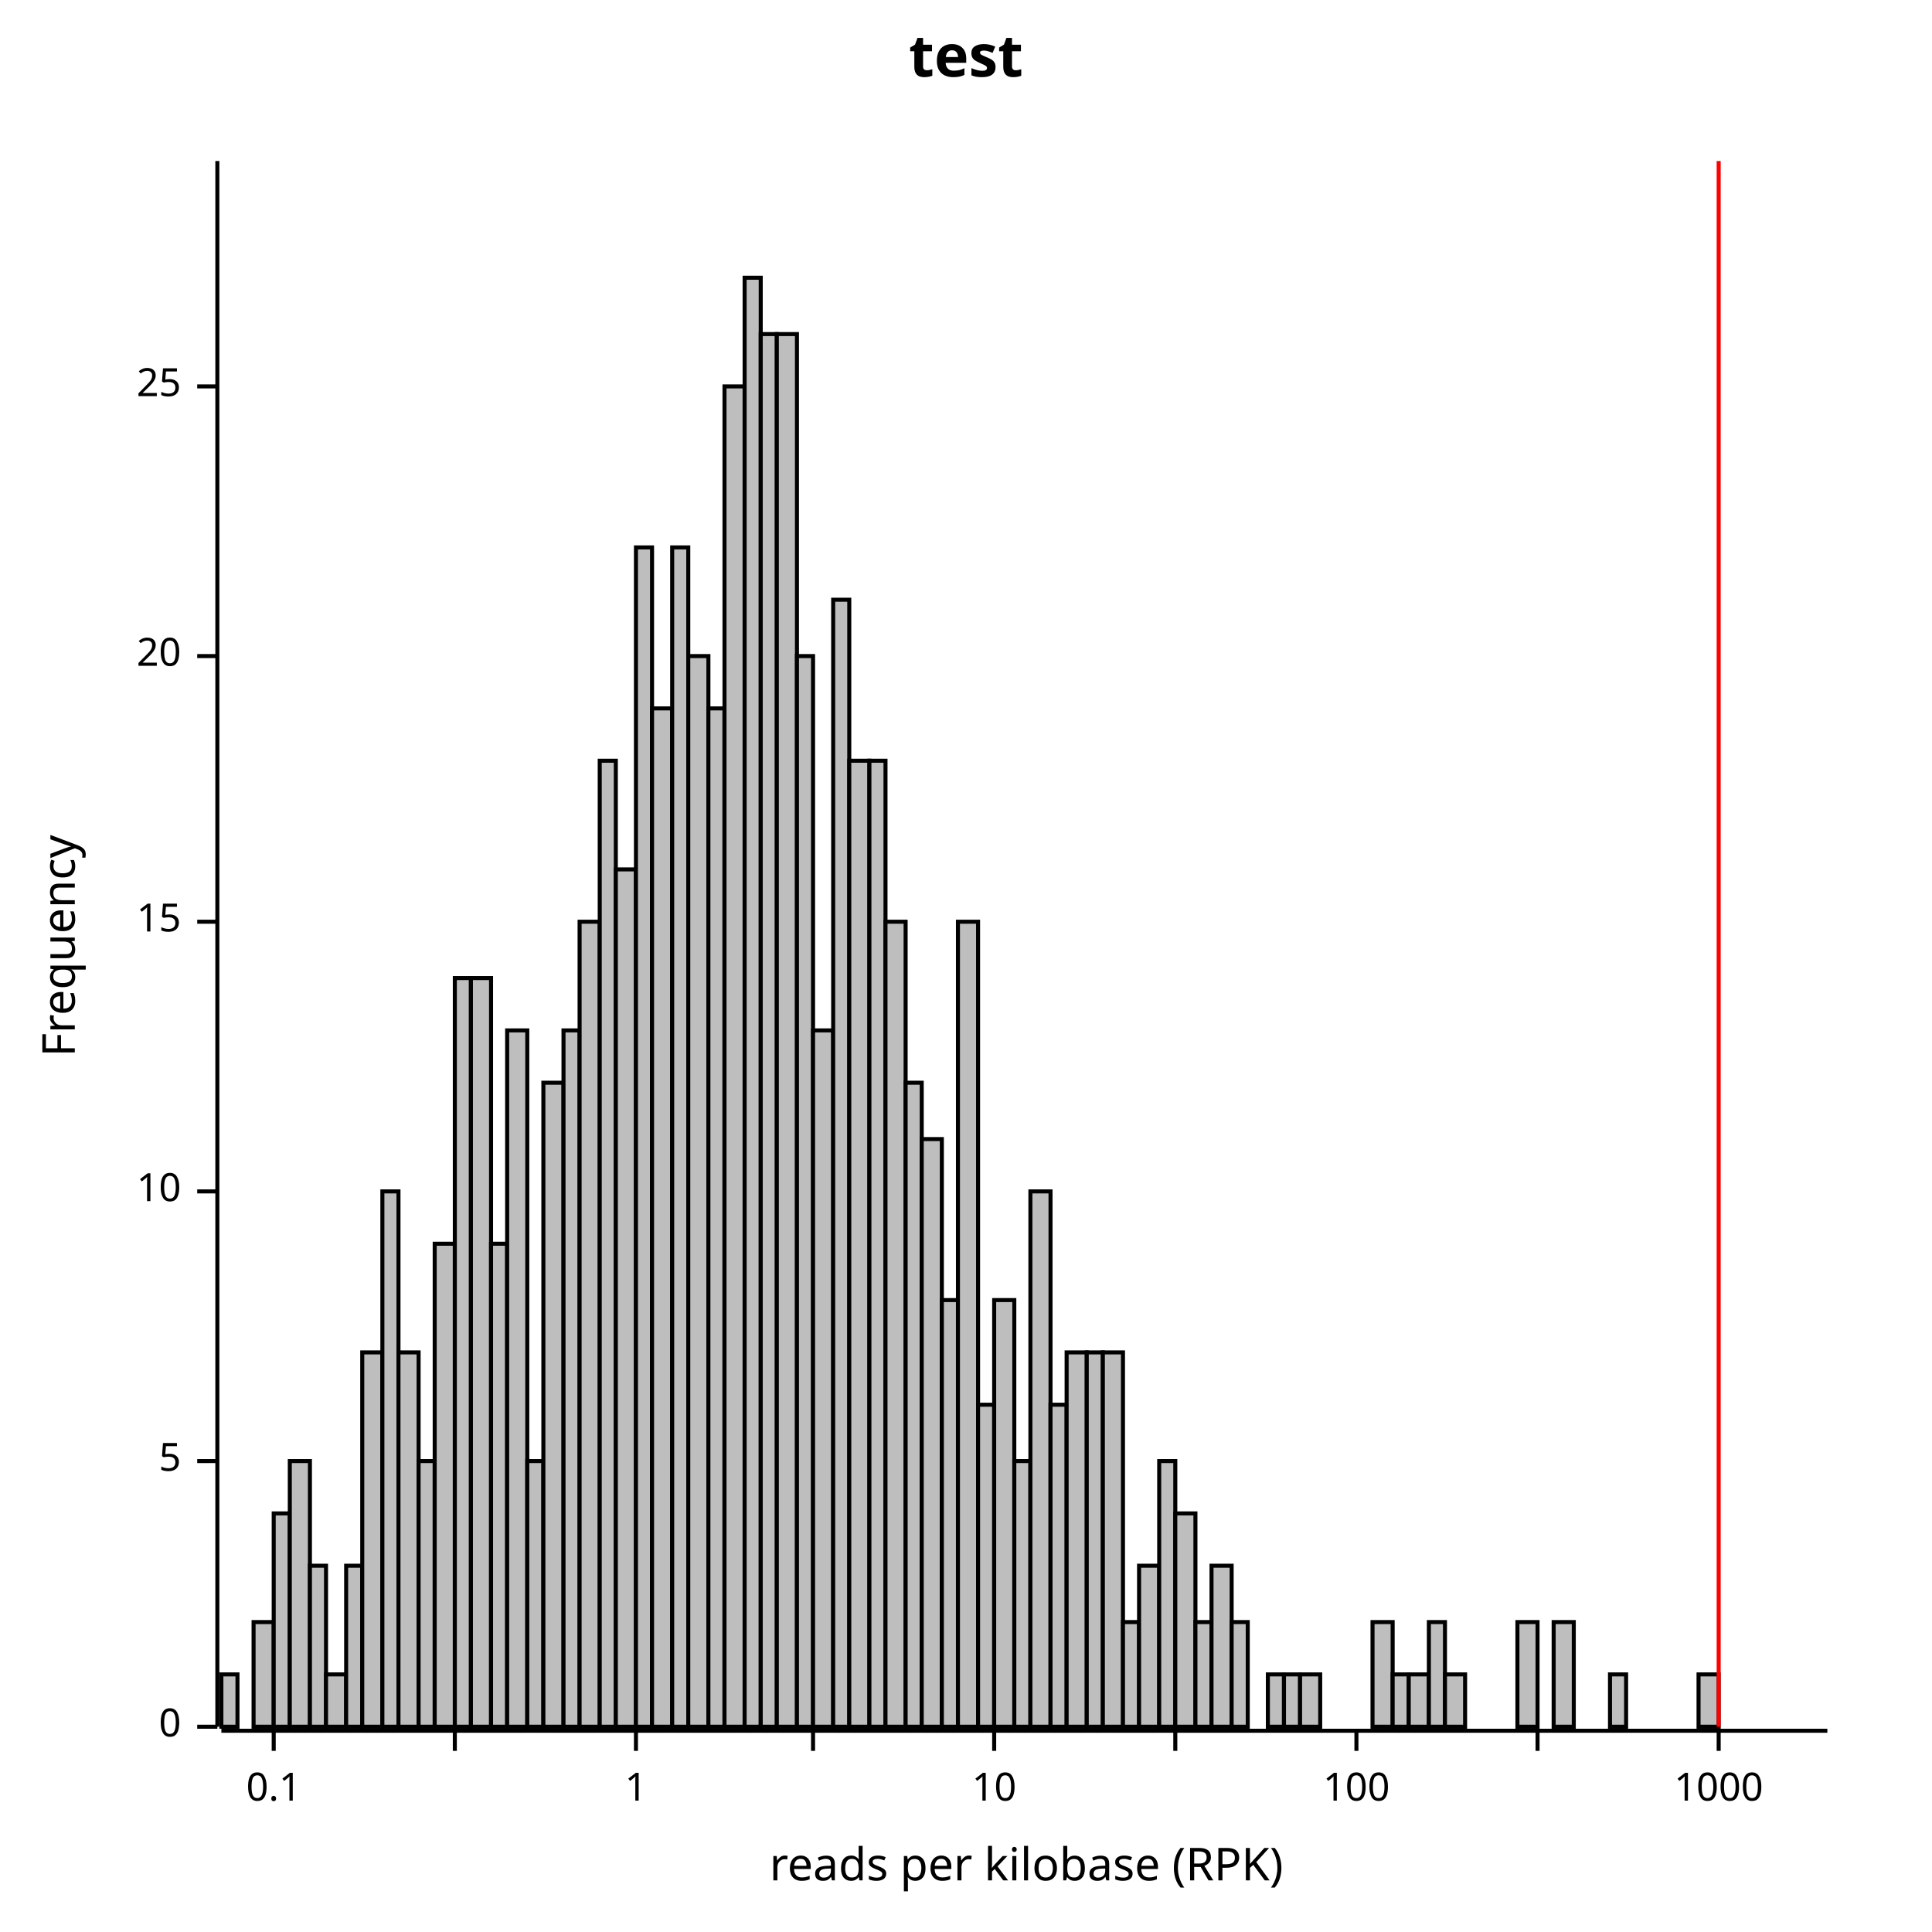
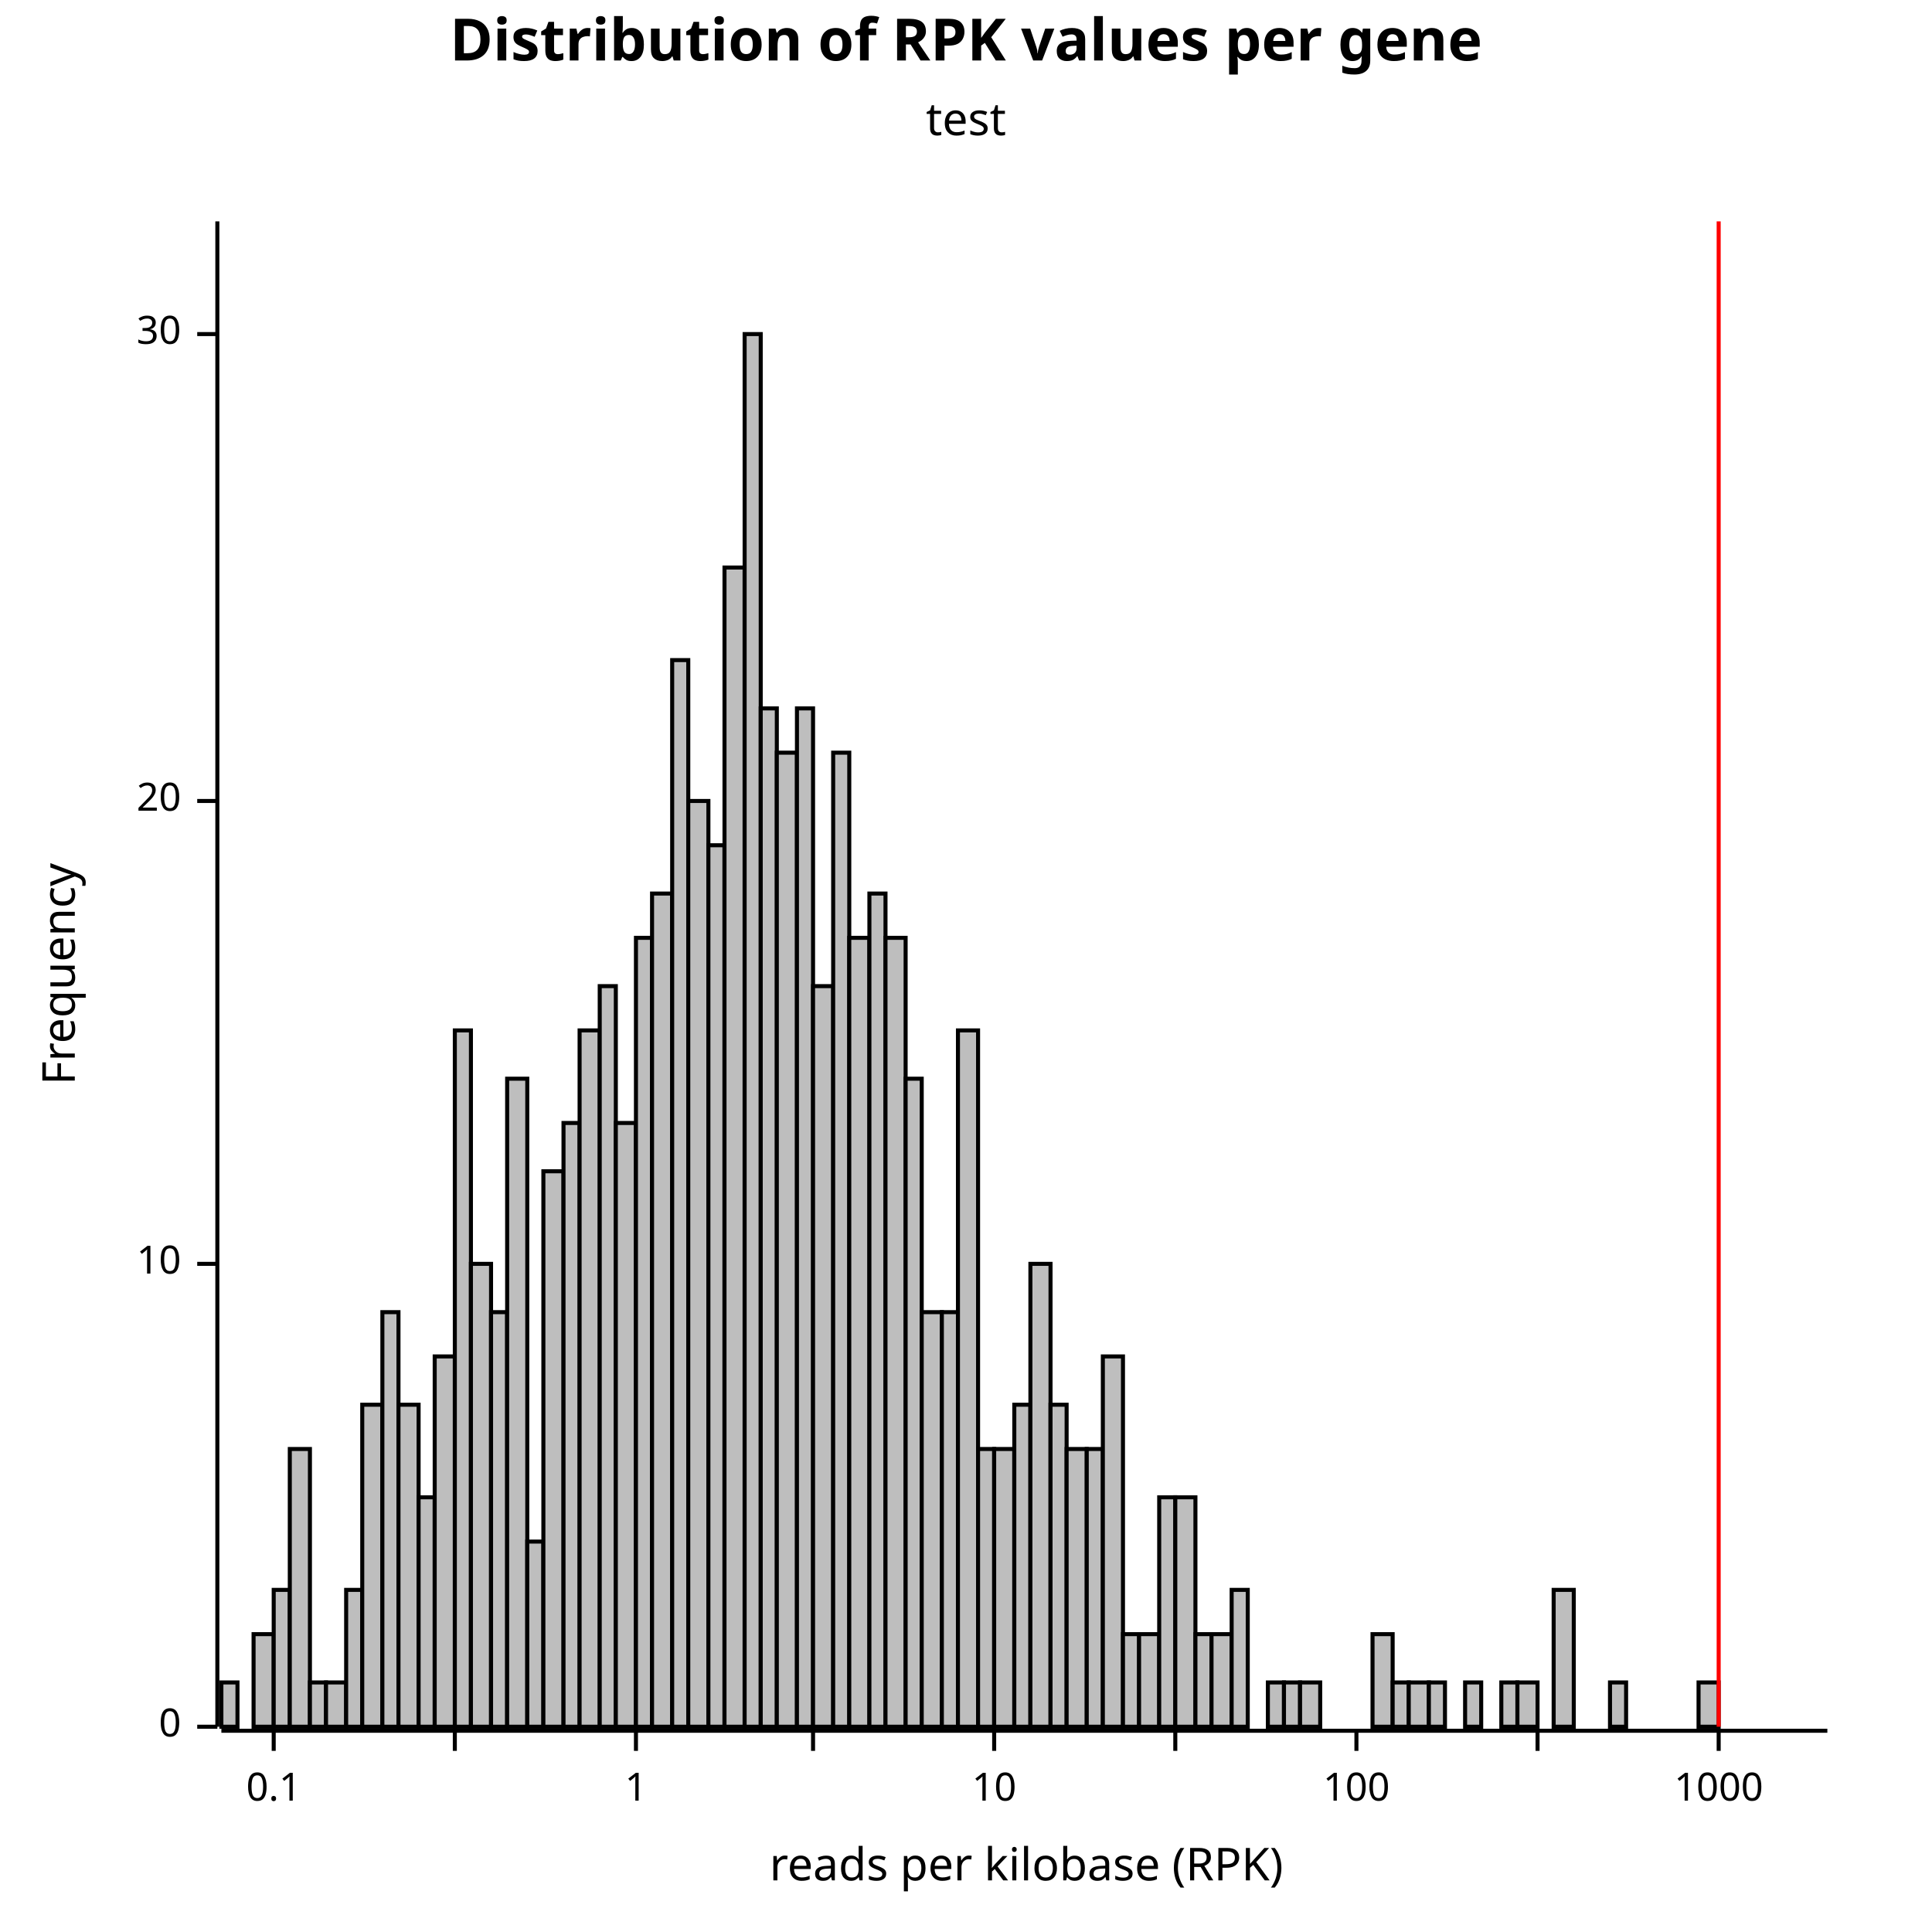
<svg xmlns="http://www.w3.org/2000/svg" width="480" height="480" viewBox="0 0 480 480">
  <rect x="0" y="0" width="480" height="480" opacity="1" fill="#FFFFFF" stroke="none" />
-   <text x="240" y="8" dy="0.76em" text-anchor="middle" font-family="sans-serif" font-size="14.516" opacity="1" fill="#000000" font-weight="bold">
+   <text x="240" y="4" dy="0.76em" text-anchor="middle" font-family="sans-serif" font-size="14.516" opacity="1" fill="#000000" font-weight="bold">
+ Distribution of RPK values per gene
+ </text>
+   <text x="240" y="25" dy="0.76em" text-anchor="middle" font-family="sans-serif" font-size="11.29" opacity="1" fill="#000000">
test
</text>
-   <text x="10" y="235" dy="0.76em" text-anchor="middle" font-family="sans-serif" font-size="11.29" opacity="1" fill="#000000" transform="rotate(270, 10, 235)">
+   <text x="10" y="242" dy="0.76em" text-anchor="middle" font-family="sans-serif" font-size="11.29" opacity="1" fill="#000000" transform="rotate(270, 10, 242)">
Frequency
</text>
  <text x="255" y="470" dy="-0.5ex" text-anchor="middle" font-family="sans-serif" font-size="11.29" opacity="1" fill="#000000">
reads per kilobase (RPK)
</text>
-   <polyline fill="none" opacity="1" stroke="#000000" stroke-width="1" points="54,40 54,429 " />
+   <polyline fill="none" opacity="1" stroke="#000000" stroke-width="1" points="54,55 54,429 " />
  <text x="45" y="429" dy="0.5ex" text-anchor="end" font-family="sans-serif" font-size="9.677" opacity="1" fill="#000000">
0
</text>
  <polyline fill="none" opacity="1" stroke="#000000" stroke-width="1" points="49,429 54,429 " />
-   <text x="45" y="363" dy="0.5ex" text-anchor="end" font-family="sans-serif" font-size="9.677" opacity="1" fill="#000000">
- 5
- </text>
-   <polyline fill="none" opacity="1" stroke="#000000" stroke-width="1" points="49,363 54,363 " />
-   <text x="45" y="296" dy="0.5ex" text-anchor="end" font-family="sans-serif" font-size="9.677" opacity="1" fill="#000000">
+   <text x="45" y="314" dy="0.5ex" text-anchor="end" font-family="sans-serif" font-size="9.677" opacity="1" fill="#000000">
10
</text>
-   <polyline fill="none" opacity="1" stroke="#000000" stroke-width="1" points="49,296 54,296 " />
-   <text x="45" y="229" dy="0.5ex" text-anchor="end" font-family="sans-serif" font-size="9.677" opacity="1" fill="#000000">
- 15
- </text>
-   <polyline fill="none" opacity="1" stroke="#000000" stroke-width="1" points="49,229 54,229 " />
-   <text x="45" y="163" dy="0.5ex" text-anchor="end" font-family="sans-serif" font-size="9.677" opacity="1" fill="#000000">
+   <polyline fill="none" opacity="1" stroke="#000000" stroke-width="1" points="49,314 54,314 " />
+   <text x="45" y="199" dy="0.5ex" text-anchor="end" font-family="sans-serif" font-size="9.677" opacity="1" fill="#000000">
20
</text>
-   <polyline fill="none" opacity="1" stroke="#000000" stroke-width="1" points="49,163 54,163 " />
-   <text x="45" y="96" dy="0.5ex" text-anchor="end" font-family="sans-serif" font-size="9.677" opacity="1" fill="#000000">
- 25
- </text>
-   <polyline fill="none" opacity="1" stroke="#000000" stroke-width="1" points="49,96 54,96 " />
+   <polyline fill="none" opacity="1" stroke="#000000" stroke-width="1" points="49,199 54,199 " />
+   <text x="45" y="83" dy="0.5ex" text-anchor="end" font-family="sans-serif" font-size="9.677" opacity="1" fill="#000000">
+ 30
+ </text>
+   <polyline fill="none" opacity="1" stroke="#000000" stroke-width="1" points="49,83 54,83 " />
  <polyline fill="none" opacity="1" stroke="#000000" stroke-width="1" points="55,430 454,430 " />
  <text x="68" y="440" dy="0.76em" text-anchor="middle" font-family="sans-serif" font-size="9.677" opacity="1" fill="#000000">
0.1
</text>
  <polyline fill="none" opacity="1" stroke="#000000" stroke-width="1" points="68,430 68,435 " />
  <text x="113" y="440" dy="0.76em" text-anchor="middle" font-family="sans-serif" font-size="9.677" opacity="1" fill="#000000">

</text>
  <polyline fill="none" opacity="1" stroke="#000000" stroke-width="1" points="113,430 113,435 " />
  <text x="158" y="440" dy="0.76em" text-anchor="middle" font-family="sans-serif" font-size="9.677" opacity="1" fill="#000000">
1
</text>
  <polyline fill="none" opacity="1" stroke="#000000" stroke-width="1" points="158,430 158,435 " />
  <text x="202" y="440" dy="0.76em" text-anchor="middle" font-family="sans-serif" font-size="9.677" opacity="1" fill="#000000">

</text>
  <polyline fill="none" opacity="1" stroke="#000000" stroke-width="1" points="202,430 202,435 " />
  <text x="247" y="440" dy="0.76em" text-anchor="middle" font-family="sans-serif" font-size="9.677" opacity="1" fill="#000000">
10
</text>
  <polyline fill="none" opacity="1" stroke="#000000" stroke-width="1" points="247,430 247,435 " />
  <text x="292" y="440" dy="0.76em" text-anchor="middle" font-family="sans-serif" font-size="9.677" opacity="1" fill="#000000">

</text>
  <polyline fill="none" opacity="1" stroke="#000000" stroke-width="1" points="292,430 292,435 " />
  <text x="337" y="440" dy="0.76em" text-anchor="middle" font-family="sans-serif" font-size="9.677" opacity="1" fill="#000000">
100
</text>
  <polyline fill="none" opacity="1" stroke="#000000" stroke-width="1" points="337,430 337,435 " />
  <text x="382" y="440" dy="0.76em" text-anchor="middle" font-family="sans-serif" font-size="9.677" opacity="1" fill="#000000">

</text>
  <polyline fill="none" opacity="1" stroke="#000000" stroke-width="1" points="382,430 382,435 " />
  <text x="427" y="440" dy="0.76em" text-anchor="middle" font-family="sans-serif" font-size="9.677" opacity="1" fill="#000000">
1000
</text>
  <polyline fill="none" opacity="1" stroke="#000000" stroke-width="1" points="427,430 427,435 " />
-   <rect x="55" y="416" width="4" height="13" opacity="1" fill="#BEBEBE" stroke="none" />
-   <rect x="55" y="416" width="4" height="13" opacity="1" fill="none" stroke="#000000" />
-   <rect x="63" y="403" width="5" height="26" opacity="1" fill="#BEBEBE" stroke="none" />
-   <rect x="63" y="403" width="5" height="26" opacity="1" fill="none" stroke="#000000" />
-   <rect x="68" y="376" width="4" height="53" opacity="1" fill="#BEBEBE" stroke="none" />
-   <rect x="68" y="376" width="4" height="53" opacity="1" fill="none" stroke="#000000" />
-   <rect x="72" y="363" width="5" height="66" opacity="1" fill="#BEBEBE" stroke="none" />
-   <rect x="72" y="363" width="5" height="66" opacity="1" fill="none" stroke="#000000" />
-   <rect x="77" y="389" width="4" height="40" opacity="1" fill="#BEBEBE" stroke="none" />
-   <rect x="77" y="389" width="4" height="40" opacity="1" fill="none" stroke="#000000" />
-   <rect x="81" y="416" width="5" height="13" opacity="1" fill="#BEBEBE" stroke="none" />
-   <rect x="81" y="416" width="5" height="13" opacity="1" fill="none" stroke="#000000" />
-   <rect x="86" y="389" width="4" height="40" opacity="1" fill="#BEBEBE" stroke="none" />
-   <rect x="86" y="389" width="4" height="40" opacity="1" fill="none" stroke="#000000" />
-   <rect x="90" y="336" width="5" height="93" opacity="1" fill="#BEBEBE" stroke="none" />
-   <rect x="90" y="336" width="5" height="93" opacity="1" fill="none" stroke="#000000" />
-   <rect x="95" y="296" width="4" height="133" opacity="1" fill="#BEBEBE" stroke="none" />
-   <rect x="95" y="296" width="4" height="133" opacity="1" fill="none" stroke="#000000" />
-   <rect x="99" y="336" width="5" height="93" opacity="1" fill="#BEBEBE" stroke="none" />
-   <rect x="99" y="336" width="5" height="93" opacity="1" fill="none" stroke="#000000" />
-   <rect x="104" y="363" width="4" height="66" opacity="1" fill="#BEBEBE" stroke="none" />
-   <rect x="104" y="363" width="4" height="66" opacity="1" fill="none" stroke="#000000" />
-   <rect x="108" y="309" width="5" height="120" opacity="1" fill="#BEBEBE" stroke="none" />
-   <rect x="108" y="309" width="5" height="120" opacity="1" fill="none" stroke="#000000" />
-   <rect x="113" y="243" width="4" height="186" opacity="1" fill="#BEBEBE" stroke="none" />
-   <rect x="113" y="243" width="4" height="186" opacity="1" fill="none" stroke="#000000" />
-   <rect x="117" y="243" width="5" height="186" opacity="1" fill="#BEBEBE" stroke="none" />
-   <rect x="117" y="243" width="5" height="186" opacity="1" fill="none" stroke="#000000" />
-   <rect x="122" y="309" width="4" height="120" opacity="1" fill="#BEBEBE" stroke="none" />
-   <rect x="122" y="309" width="4" height="120" opacity="1" fill="none" stroke="#000000" />
-   <rect x="126" y="256" width="5" height="173" opacity="1" fill="#BEBEBE" stroke="none" />
-   <rect x="126" y="256" width="5" height="173" opacity="1" fill="none" stroke="#000000" />
-   <rect x="131" y="363" width="4" height="66" opacity="1" fill="#BEBEBE" stroke="none" />
-   <rect x="131" y="363" width="4" height="66" opacity="1" fill="none" stroke="#000000" />
-   <rect x="135" y="269" width="5" height="160" opacity="1" fill="#BEBEBE" stroke="none" />
-   <rect x="135" y="269" width="5" height="160" opacity="1" fill="none" stroke="#000000" />
-   <rect x="140" y="256" width="4" height="173" opacity="1" fill="#BEBEBE" stroke="none" />
-   <rect x="140" y="256" width="4" height="173" opacity="1" fill="none" stroke="#000000" />
-   <rect x="144" y="229" width="5" height="200" opacity="1" fill="#BEBEBE" stroke="none" />
-   <rect x="144" y="229" width="5" height="200" opacity="1" fill="none" stroke="#000000" />
-   <rect x="149" y="189" width="4" height="240" opacity="1" fill="#BEBEBE" stroke="none" />
-   <rect x="149" y="189" width="4" height="240" opacity="1" fill="none" stroke="#000000" />
-   <rect x="153" y="216" width="5" height="213" opacity="1" fill="#BEBEBE" stroke="none" />
-   <rect x="153" y="216" width="5" height="213" opacity="1" fill="none" stroke="#000000" />
-   <rect x="158" y="136" width="4" height="293" opacity="1" fill="#BEBEBE" stroke="none" />
-   <rect x="158" y="136" width="4" height="293" opacity="1" fill="none" stroke="#000000" />
-   <rect x="162" y="176" width="5" height="253" opacity="1" fill="#BEBEBE" stroke="none" />
-   <rect x="162" y="176" width="5" height="253" opacity="1" fill="none" stroke="#000000" />
-   <rect x="167" y="136" width="4" height="293" opacity="1" fill="#BEBEBE" stroke="none" />
-   <rect x="167" y="136" width="4" height="293" opacity="1" fill="none" stroke="#000000" />
-   <rect x="171" y="163" width="5" height="266" opacity="1" fill="#BEBEBE" stroke="none" />
-   <rect x="171" y="163" width="5" height="266" opacity="1" fill="none" stroke="#000000" />
-   <rect x="176" y="176" width="4" height="253" opacity="1" fill="#BEBEBE" stroke="none" />
-   <rect x="176" y="176" width="4" height="253" opacity="1" fill="none" stroke="#000000" />
-   <rect x="180" y="96" width="5" height="333" opacity="1" fill="#BEBEBE" stroke="none" />
-   <rect x="180" y="96" width="5" height="333" opacity="1" fill="none" stroke="#000000" />
-   <rect x="185" y="69" width="4" height="360" opacity="1" fill="#BEBEBE" stroke="none" />
-   <rect x="185" y="69" width="4" height="360" opacity="1" fill="none" stroke="#000000" />
-   <rect x="189" y="83" width="4" height="346" opacity="1" fill="#BEBEBE" stroke="none" />
-   <rect x="189" y="83" width="4" height="346" opacity="1" fill="none" stroke="#000000" />
-   <rect x="193" y="83" width="5" height="346" opacity="1" fill="#BEBEBE" stroke="none" />
-   <rect x="193" y="83" width="5" height="346" opacity="1" fill="none" stroke="#000000" />
-   <rect x="198" y="163" width="4" height="266" opacity="1" fill="#BEBEBE" stroke="none" />
-   <rect x="198" y="163" width="4" height="266" opacity="1" fill="none" stroke="#000000" />
-   <rect x="202" y="256" width="5" height="173" opacity="1" fill="#BEBEBE" stroke="none" />
-   <rect x="202" y="256" width="5" height="173" opacity="1" fill="none" stroke="#000000" />
-   <rect x="207" y="149" width="4" height="280" opacity="1" fill="#BEBEBE" stroke="none" />
-   <rect x="207" y="149" width="4" height="280" opacity="1" fill="none" stroke="#000000" />
-   <rect x="211" y="189" width="5" height="240" opacity="1" fill="#BEBEBE" stroke="none" />
-   <rect x="211" y="189" width="5" height="240" opacity="1" fill="none" stroke="#000000" />
-   <rect x="216" y="189" width="4" height="240" opacity="1" fill="#BEBEBE" stroke="none" />
-   <rect x="216" y="189" width="4" height="240" opacity="1" fill="none" stroke="#000000" />
-   <rect x="220" y="229" width="5" height="200" opacity="1" fill="#BEBEBE" stroke="none" />
-   <rect x="220" y="229" width="5" height="200" opacity="1" fill="none" stroke="#000000" />
-   <rect x="225" y="269" width="4" height="160" opacity="1" fill="#BEBEBE" stroke="none" />
-   <rect x="225" y="269" width="4" height="160" opacity="1" fill="none" stroke="#000000" />
-   <rect x="229" y="283" width="5" height="146" opacity="1" fill="#BEBEBE" stroke="none" />
-   <rect x="229" y="283" width="5" height="146" opacity="1" fill="none" stroke="#000000" />
-   <rect x="234" y="323" width="4" height="106" opacity="1" fill="#BEBEBE" stroke="none" />
-   <rect x="234" y="323" width="4" height="106" opacity="1" fill="none" stroke="#000000" />
-   <rect x="238" y="229" width="5" height="200" opacity="1" fill="#BEBEBE" stroke="none" />
-   <rect x="238" y="229" width="5" height="200" opacity="1" fill="none" stroke="#000000" />
-   <rect x="243" y="349" width="4" height="80" opacity="1" fill="#BEBEBE" stroke="none" />
-   <rect x="243" y="349" width="4" height="80" opacity="1" fill="none" stroke="#000000" />
-   <rect x="247" y="323" width="5" height="106" opacity="1" fill="#BEBEBE" stroke="none" />
-   <rect x="247" y="323" width="5" height="106" opacity="1" fill="none" stroke="#000000" />
-   <rect x="252" y="363" width="4" height="66" opacity="1" fill="#BEBEBE" stroke="none" />
-   <rect x="252" y="363" width="4" height="66" opacity="1" fill="none" stroke="#000000" />
-   <rect x="256" y="296" width="5" height="133" opacity="1" fill="#BEBEBE" stroke="none" />
-   <rect x="256" y="296" width="5" height="133" opacity="1" fill="none" stroke="#000000" />
+   <rect x="55" y="418" width="4" height="11" opacity="1" fill="#BEBEBE" stroke="none" />
+   <rect x="55" y="418" width="4" height="11" opacity="1" fill="none" stroke="#000000" />
+   <rect x="63" y="406" width="5" height="23" opacity="1" fill="#BEBEBE" stroke="none" />
+   <rect x="63" y="406" width="5" height="23" opacity="1" fill="none" stroke="#000000" />
+   <rect x="68" y="395" width="4" height="34" opacity="1" fill="#BEBEBE" stroke="none" />
+   <rect x="68" y="395" width="4" height="34" opacity="1" fill="none" stroke="#000000" />
+   <rect x="72" y="360" width="5" height="69" opacity="1" fill="#BEBEBE" stroke="none" />
+   <rect x="72" y="360" width="5" height="69" opacity="1" fill="none" stroke="#000000" />
+   <rect x="77" y="418" width="4" height="11" opacity="1" fill="#BEBEBE" stroke="none" />
+   <rect x="77" y="418" width="4" height="11" opacity="1" fill="none" stroke="#000000" />
+   <rect x="81" y="418" width="5" height="11" opacity="1" fill="#BEBEBE" stroke="none" />
+   <rect x="81" y="418" width="5" height="11" opacity="1" fill="none" stroke="#000000" />
+   <rect x="86" y="395" width="4" height="34" opacity="1" fill="#BEBEBE" stroke="none" />
+   <rect x="86" y="395" width="4" height="34" opacity="1" fill="none" stroke="#000000" />
+   <rect x="90" y="349" width="5" height="80" opacity="1" fill="#BEBEBE" stroke="none" />
+   <rect x="90" y="349" width="5" height="80" opacity="1" fill="none" stroke="#000000" />
+   <rect x="95" y="326" width="4" height="103" opacity="1" fill="#BEBEBE" stroke="none" />
+   <rect x="95" y="326" width="4" height="103" opacity="1" fill="none" stroke="#000000" />
+   <rect x="99" y="349" width="5" height="80" opacity="1" fill="#BEBEBE" stroke="none" />
+   <rect x="99" y="349" width="5" height="80" opacity="1" fill="none" stroke="#000000" />
+   <rect x="104" y="372" width="4" height="57" opacity="1" fill="#BEBEBE" stroke="none" />
+   <rect x="104" y="372" width="4" height="57" opacity="1" fill="none" stroke="#000000" />
+   <rect x="108" y="337" width="5" height="92" opacity="1" fill="#BEBEBE" stroke="none" />
+   <rect x="108" y="337" width="5" height="92" opacity="1" fill="none" stroke="#000000" />
+   <rect x="113" y="256" width="4" height="173" opacity="1" fill="#BEBEBE" stroke="none" />
+   <rect x="113" y="256" width="4" height="173" opacity="1" fill="none" stroke="#000000" />
+   <rect x="117" y="314" width="5" height="115" opacity="1" fill="#BEBEBE" stroke="none" />
+   <rect x="117" y="314" width="5" height="115" opacity="1" fill="none" stroke="#000000" />
+   <rect x="122" y="326" width="4" height="103" opacity="1" fill="#BEBEBE" stroke="none" />
+   <rect x="122" y="326" width="4" height="103" opacity="1" fill="none" stroke="#000000" />
+   <rect x="126" y="268" width="5" height="161" opacity="1" fill="#BEBEBE" stroke="none" />
+   <rect x="126" y="268" width="5" height="161" opacity="1" fill="none" stroke="#000000" />
+   <rect x="131" y="383" width="4" height="46" opacity="1" fill="#BEBEBE" stroke="none" />
+   <rect x="131" y="383" width="4" height="46" opacity="1" fill="none" stroke="#000000" />
+   <rect x="135" y="291" width="5" height="138" opacity="1" fill="#BEBEBE" stroke="none" />
+   <rect x="135" y="291" width="5" height="138" opacity="1" fill="none" stroke="#000000" />
+   <rect x="140" y="279" width="4" height="150" opacity="1" fill="#BEBEBE" stroke="none" />
+   <rect x="140" y="279" width="4" height="150" opacity="1" fill="none" stroke="#000000" />
+   <rect x="144" y="256" width="5" height="173" opacity="1" fill="#BEBEBE" stroke="none" />
+   <rect x="144" y="256" width="5" height="173" opacity="1" fill="none" stroke="#000000" />
+   <rect x="149" y="245" width="4" height="184" opacity="1" fill="#BEBEBE" stroke="none" />
+   <rect x="149" y="245" width="4" height="184" opacity="1" fill="none" stroke="#000000" />
+   <rect x="153" y="279" width="5" height="150" opacity="1" fill="#BEBEBE" stroke="none" />
+   <rect x="153" y="279" width="5" height="150" opacity="1" fill="none" stroke="#000000" />
+   <rect x="158" y="233" width="4" height="196" opacity="1" fill="#BEBEBE" stroke="none" />
+   <rect x="158" y="233" width="4" height="196" opacity="1" fill="none" stroke="#000000" />
+   <rect x="162" y="222" width="5" height="207" opacity="1" fill="#BEBEBE" stroke="none" />
+   <rect x="162" y="222" width="5" height="207" opacity="1" fill="none" stroke="#000000" />
+   <rect x="167" y="164" width="4" height="265" opacity="1" fill="#BEBEBE" stroke="none" />
+   <rect x="167" y="164" width="4" height="265" opacity="1" fill="none" stroke="#000000" />
+   <rect x="171" y="199" width="5" height="230" opacity="1" fill="#BEBEBE" stroke="none" />
+   <rect x="171" y="199" width="5" height="230" opacity="1" fill="none" stroke="#000000" />
+   <rect x="176" y="210" width="4" height="219" opacity="1" fill="#BEBEBE" stroke="none" />
+   <rect x="176" y="210" width="4" height="219" opacity="1" fill="none" stroke="#000000" />
+   <rect x="180" y="141" width="5" height="288" opacity="1" fill="#BEBEBE" stroke="none" />
+   <rect x="180" y="141" width="5" height="288" opacity="1" fill="none" stroke="#000000" />
+   <rect x="185" y="83" width="4" height="346" opacity="1" fill="#BEBEBE" stroke="none" />
+   <rect x="185" y="83" width="4" height="346" opacity="1" fill="none" stroke="#000000" />
+   <rect x="189" y="176" width="4" height="253" opacity="1" fill="#BEBEBE" stroke="none" />
+   <rect x="189" y="176" width="4" height="253" opacity="1" fill="none" stroke="#000000" />
+   <rect x="193" y="187" width="5" height="242" opacity="1" fill="#BEBEBE" stroke="none" />
+   <rect x="193" y="187" width="5" height="242" opacity="1" fill="none" stroke="#000000" />
+   <rect x="198" y="176" width="4" height="253" opacity="1" fill="#BEBEBE" stroke="none" />
+   <rect x="198" y="176" width="4" height="253" opacity="1" fill="none" stroke="#000000" />
+   <rect x="202" y="245" width="5" height="184" opacity="1" fill="#BEBEBE" stroke="none" />
+   <rect x="202" y="245" width="5" height="184" opacity="1" fill="none" stroke="#000000" />
+   <rect x="207" y="187" width="4" height="242" opacity="1" fill="#BEBEBE" stroke="none" />
+   <rect x="207" y="187" width="4" height="242" opacity="1" fill="none" stroke="#000000" />
+   <rect x="211" y="233" width="5" height="196" opacity="1" fill="#BEBEBE" stroke="none" />
+   <rect x="211" y="233" width="5" height="196" opacity="1" fill="none" stroke="#000000" />
+   <rect x="216" y="222" width="4" height="207" opacity="1" fill="#BEBEBE" stroke="none" />
+   <rect x="216" y="222" width="4" height="207" opacity="1" fill="none" stroke="#000000" />
+   <rect x="220" y="233" width="5" height="196" opacity="1" fill="#BEBEBE" stroke="none" />
+   <rect x="220" y="233" width="5" height="196" opacity="1" fill="none" stroke="#000000" />
+   <rect x="225" y="268" width="4" height="161" opacity="1" fill="#BEBEBE" stroke="none" />
+   <rect x="225" y="268" width="4" height="161" opacity="1" fill="none" stroke="#000000" />
+   <rect x="229" y="326" width="5" height="103" opacity="1" fill="#BEBEBE" stroke="none" />
+   <rect x="229" y="326" width="5" height="103" opacity="1" fill="none" stroke="#000000" />
+   <rect x="234" y="326" width="4" height="103" opacity="1" fill="#BEBEBE" stroke="none" />
+   <rect x="234" y="326" width="4" height="103" opacity="1" fill="none" stroke="#000000" />
+   <rect x="238" y="256" width="5" height="173" opacity="1" fill="#BEBEBE" stroke="none" />
+   <rect x="238" y="256" width="5" height="173" opacity="1" fill="none" stroke="#000000" />
+   <rect x="243" y="360" width="4" height="69" opacity="1" fill="#BEBEBE" stroke="none" />
+   <rect x="243" y="360" width="4" height="69" opacity="1" fill="none" stroke="#000000" />
+   <rect x="247" y="360" width="5" height="69" opacity="1" fill="#BEBEBE" stroke="none" />
+   <rect x="247" y="360" width="5" height="69" opacity="1" fill="none" stroke="#000000" />
+   <rect x="252" y="349" width="4" height="80" opacity="1" fill="#BEBEBE" stroke="none" />
+   <rect x="252" y="349" width="4" height="80" opacity="1" fill="none" stroke="#000000" />
+   <rect x="256" y="314" width="5" height="115" opacity="1" fill="#BEBEBE" stroke="none" />
+   <rect x="256" y="314" width="5" height="115" opacity="1" fill="none" stroke="#000000" />
  <rect x="261" y="349" width="4" height="80" opacity="1" fill="#BEBEBE" stroke="none" />
  <rect x="261" y="349" width="4" height="80" opacity="1" fill="none" stroke="#000000" />
-   <rect x="265" y="336" width="5" height="93" opacity="1" fill="#BEBEBE" stroke="none" />
-   <rect x="265" y="336" width="5" height="93" opacity="1" fill="none" stroke="#000000" />
-   <rect x="270" y="336" width="4" height="93" opacity="1" fill="#BEBEBE" stroke="none" />
-   <rect x="270" y="336" width="4" height="93" opacity="1" fill="none" stroke="#000000" />
-   <rect x="274" y="336" width="5" height="93" opacity="1" fill="#BEBEBE" stroke="none" />
-   <rect x="274" y="336" width="5" height="93" opacity="1" fill="none" stroke="#000000" />
-   <rect x="279" y="403" width="4" height="26" opacity="1" fill="#BEBEBE" stroke="none" />
-   <rect x="279" y="403" width="4" height="26" opacity="1" fill="none" stroke="#000000" />
-   <rect x="283" y="389" width="5" height="40" opacity="1" fill="#BEBEBE" stroke="none" />
-   <rect x="283" y="389" width="5" height="40" opacity="1" fill="none" stroke="#000000" />
-   <rect x="288" y="363" width="4" height="66" opacity="1" fill="#BEBEBE" stroke="none" />
-   <rect x="288" y="363" width="4" height="66" opacity="1" fill="none" stroke="#000000" />
-   <rect x="292" y="376" width="5" height="53" opacity="1" fill="#BEBEBE" stroke="none" />
-   <rect x="292" y="376" width="5" height="53" opacity="1" fill="none" stroke="#000000" />
-   <rect x="297" y="403" width="4" height="26" opacity="1" fill="#BEBEBE" stroke="none" />
-   <rect x="297" y="403" width="4" height="26" opacity="1" fill="none" stroke="#000000" />
-   <rect x="301" y="389" width="5" height="40" opacity="1" fill="#BEBEBE" stroke="none" />
-   <rect x="301" y="389" width="5" height="40" opacity="1" fill="none" stroke="#000000" />
-   <rect x="306" y="403" width="4" height="26" opacity="1" fill="#BEBEBE" stroke="none" />
-   <rect x="306" y="403" width="4" height="26" opacity="1" fill="none" stroke="#000000" />
-   <rect x="315" y="416" width="4" height="13" opacity="1" fill="#BEBEBE" stroke="none" />
-   <rect x="315" y="416" width="4" height="13" opacity="1" fill="none" stroke="#000000" />
-   <rect x="319" y="416" width="4" height="13" opacity="1" fill="#BEBEBE" stroke="none" />
-   <rect x="319" y="416" width="4" height="13" opacity="1" fill="none" stroke="#000000" />
-   <rect x="323" y="416" width="5" height="13" opacity="1" fill="#BEBEBE" stroke="none" />
-   <rect x="323" y="416" width="5" height="13" opacity="1" fill="none" stroke="#000000" />
-   <rect x="341" y="403" width="5" height="26" opacity="1" fill="#BEBEBE" stroke="none" />
-   <rect x="341" y="403" width="5" height="26" opacity="1" fill="none" stroke="#000000" />
-   <rect x="346" y="416" width="4" height="13" opacity="1" fill="#BEBEBE" stroke="none" />
-   <rect x="346" y="416" width="4" height="13" opacity="1" fill="none" stroke="#000000" />
-   <rect x="350" y="416" width="5" height="13" opacity="1" fill="#BEBEBE" stroke="none" />
-   <rect x="350" y="416" width="5" height="13" opacity="1" fill="none" stroke="#000000" />
-   <rect x="355" y="403" width="4" height="26" opacity="1" fill="#BEBEBE" stroke="none" />
-   <rect x="355" y="403" width="4" height="26" opacity="1" fill="none" stroke="#000000" />
-   <rect x="359" y="416" width="5" height="13" opacity="1" fill="#BEBEBE" stroke="none" />
-   <rect x="359" y="416" width="5" height="13" opacity="1" fill="none" stroke="#000000" />
-   <rect x="377" y="403" width="5" height="26" opacity="1" fill="#BEBEBE" stroke="none" />
-   <rect x="377" y="403" width="5" height="26" opacity="1" fill="none" stroke="#000000" />
-   <rect x="386" y="403" width="5" height="26" opacity="1" fill="#BEBEBE" stroke="none" />
-   <rect x="386" y="403" width="5" height="26" opacity="1" fill="none" stroke="#000000" />
-   <rect x="400" y="416" width="4" height="13" opacity="1" fill="#BEBEBE" stroke="none" />
-   <rect x="400" y="416" width="4" height="13" opacity="1" fill="none" stroke="#000000" />
-   <rect x="422" y="416" width="5" height="13" opacity="1" fill="#BEBEBE" stroke="none" />
-   <rect x="422" y="416" width="5" height="13" opacity="1" fill="none" stroke="#000000" />
-   <polyline fill="none" opacity="1" stroke="#FF0000" stroke-width="1" points="427,429 427,40 " />
+   <rect x="265" y="360" width="5" height="69" opacity="1" fill="#BEBEBE" stroke="none" />
+   <rect x="265" y="360" width="5" height="69" opacity="1" fill="none" stroke="#000000" />
+   <rect x="270" y="360" width="4" height="69" opacity="1" fill="#BEBEBE" stroke="none" />
+   <rect x="270" y="360" width="4" height="69" opacity="1" fill="none" stroke="#000000" />
+   <rect x="274" y="337" width="5" height="92" opacity="1" fill="#BEBEBE" stroke="none" />
+   <rect x="274" y="337" width="5" height="92" opacity="1" fill="none" stroke="#000000" />
+   <rect x="279" y="406" width="4" height="23" opacity="1" fill="#BEBEBE" stroke="none" />
+   <rect x="279" y="406" width="4" height="23" opacity="1" fill="none" stroke="#000000" />
+   <rect x="283" y="406" width="5" height="23" opacity="1" fill="#BEBEBE" stroke="none" />
+   <rect x="283" y="406" width="5" height="23" opacity="1" fill="none" stroke="#000000" />
+   <rect x="288" y="372" width="4" height="57" opacity="1" fill="#BEBEBE" stroke="none" />
+   <rect x="288" y="372" width="4" height="57" opacity="1" fill="none" stroke="#000000" />
+   <rect x="292" y="372" width="5" height="57" opacity="1" fill="#BEBEBE" stroke="none" />
+   <rect x="292" y="372" width="5" height="57" opacity="1" fill="none" stroke="#000000" />
+   <rect x="297" y="406" width="4" height="23" opacity="1" fill="#BEBEBE" stroke="none" />
+   <rect x="297" y="406" width="4" height="23" opacity="1" fill="none" stroke="#000000" />
+   <rect x="301" y="406" width="5" height="23" opacity="1" fill="#BEBEBE" stroke="none" />
+   <rect x="301" y="406" width="5" height="23" opacity="1" fill="none" stroke="#000000" />
+   <rect x="306" y="395" width="4" height="34" opacity="1" fill="#BEBEBE" stroke="none" />
+   <rect x="306" y="395" width="4" height="34" opacity="1" fill="none" stroke="#000000" />
+   <rect x="315" y="418" width="4" height="11" opacity="1" fill="#BEBEBE" stroke="none" />
+   <rect x="315" y="418" width="4" height="11" opacity="1" fill="none" stroke="#000000" />
+   <rect x="319" y="418" width="4" height="11" opacity="1" fill="#BEBEBE" stroke="none" />
+   <rect x="319" y="418" width="4" height="11" opacity="1" fill="none" stroke="#000000" />
+   <rect x="323" y="418" width="5" height="11" opacity="1" fill="#BEBEBE" stroke="none" />
+   <rect x="323" y="418" width="5" height="11" opacity="1" fill="none" stroke="#000000" />
+   <rect x="341" y="406" width="5" height="23" opacity="1" fill="#BEBEBE" stroke="none" />
+   <rect x="341" y="406" width="5" height="23" opacity="1" fill="none" stroke="#000000" />
+   <rect x="346" y="418" width="4" height="11" opacity="1" fill="#BEBEBE" stroke="none" />
+   <rect x="346" y="418" width="4" height="11" opacity="1" fill="none" stroke="#000000" />
+   <rect x="350" y="418" width="5" height="11" opacity="1" fill="#BEBEBE" stroke="none" />
+   <rect x="350" y="418" width="5" height="11" opacity="1" fill="none" stroke="#000000" />
+   <rect x="355" y="418" width="4" height="11" opacity="1" fill="#BEBEBE" stroke="none" />
+   <rect x="355" y="418" width="4" height="11" opacity="1" fill="none" stroke="#000000" />
+   <rect x="364" y="418" width="4" height="11" opacity="1" fill="#BEBEBE" stroke="none" />
+   <rect x="364" y="418" width="4" height="11" opacity="1" fill="none" stroke="#000000" />
+   <rect x="373" y="418" width="4" height="11" opacity="1" fill="#BEBEBE" stroke="none" />
+   <rect x="373" y="418" width="4" height="11" opacity="1" fill="none" stroke="#000000" />
+   <rect x="377" y="418" width="5" height="11" opacity="1" fill="#BEBEBE" stroke="none" />
+   <rect x="377" y="418" width="5" height="11" opacity="1" fill="none" stroke="#000000" />
+   <rect x="386" y="395" width="5" height="34" opacity="1" fill="#BEBEBE" stroke="none" />
+   <rect x="386" y="395" width="5" height="34" opacity="1" fill="none" stroke="#000000" />
+   <rect x="400" y="418" width="4" height="11" opacity="1" fill="#BEBEBE" stroke="none" />
+   <rect x="400" y="418" width="4" height="11" opacity="1" fill="none" stroke="#000000" />
+   <rect x="422" y="418" width="5" height="11" opacity="1" fill="#BEBEBE" stroke="none" />
+   <rect x="422" y="418" width="5" height="11" opacity="1" fill="none" stroke="#000000" />
+   <polyline fill="none" opacity="1" stroke="#FF0000" stroke-width="1" points="427,429 427,55 " />
</svg>
